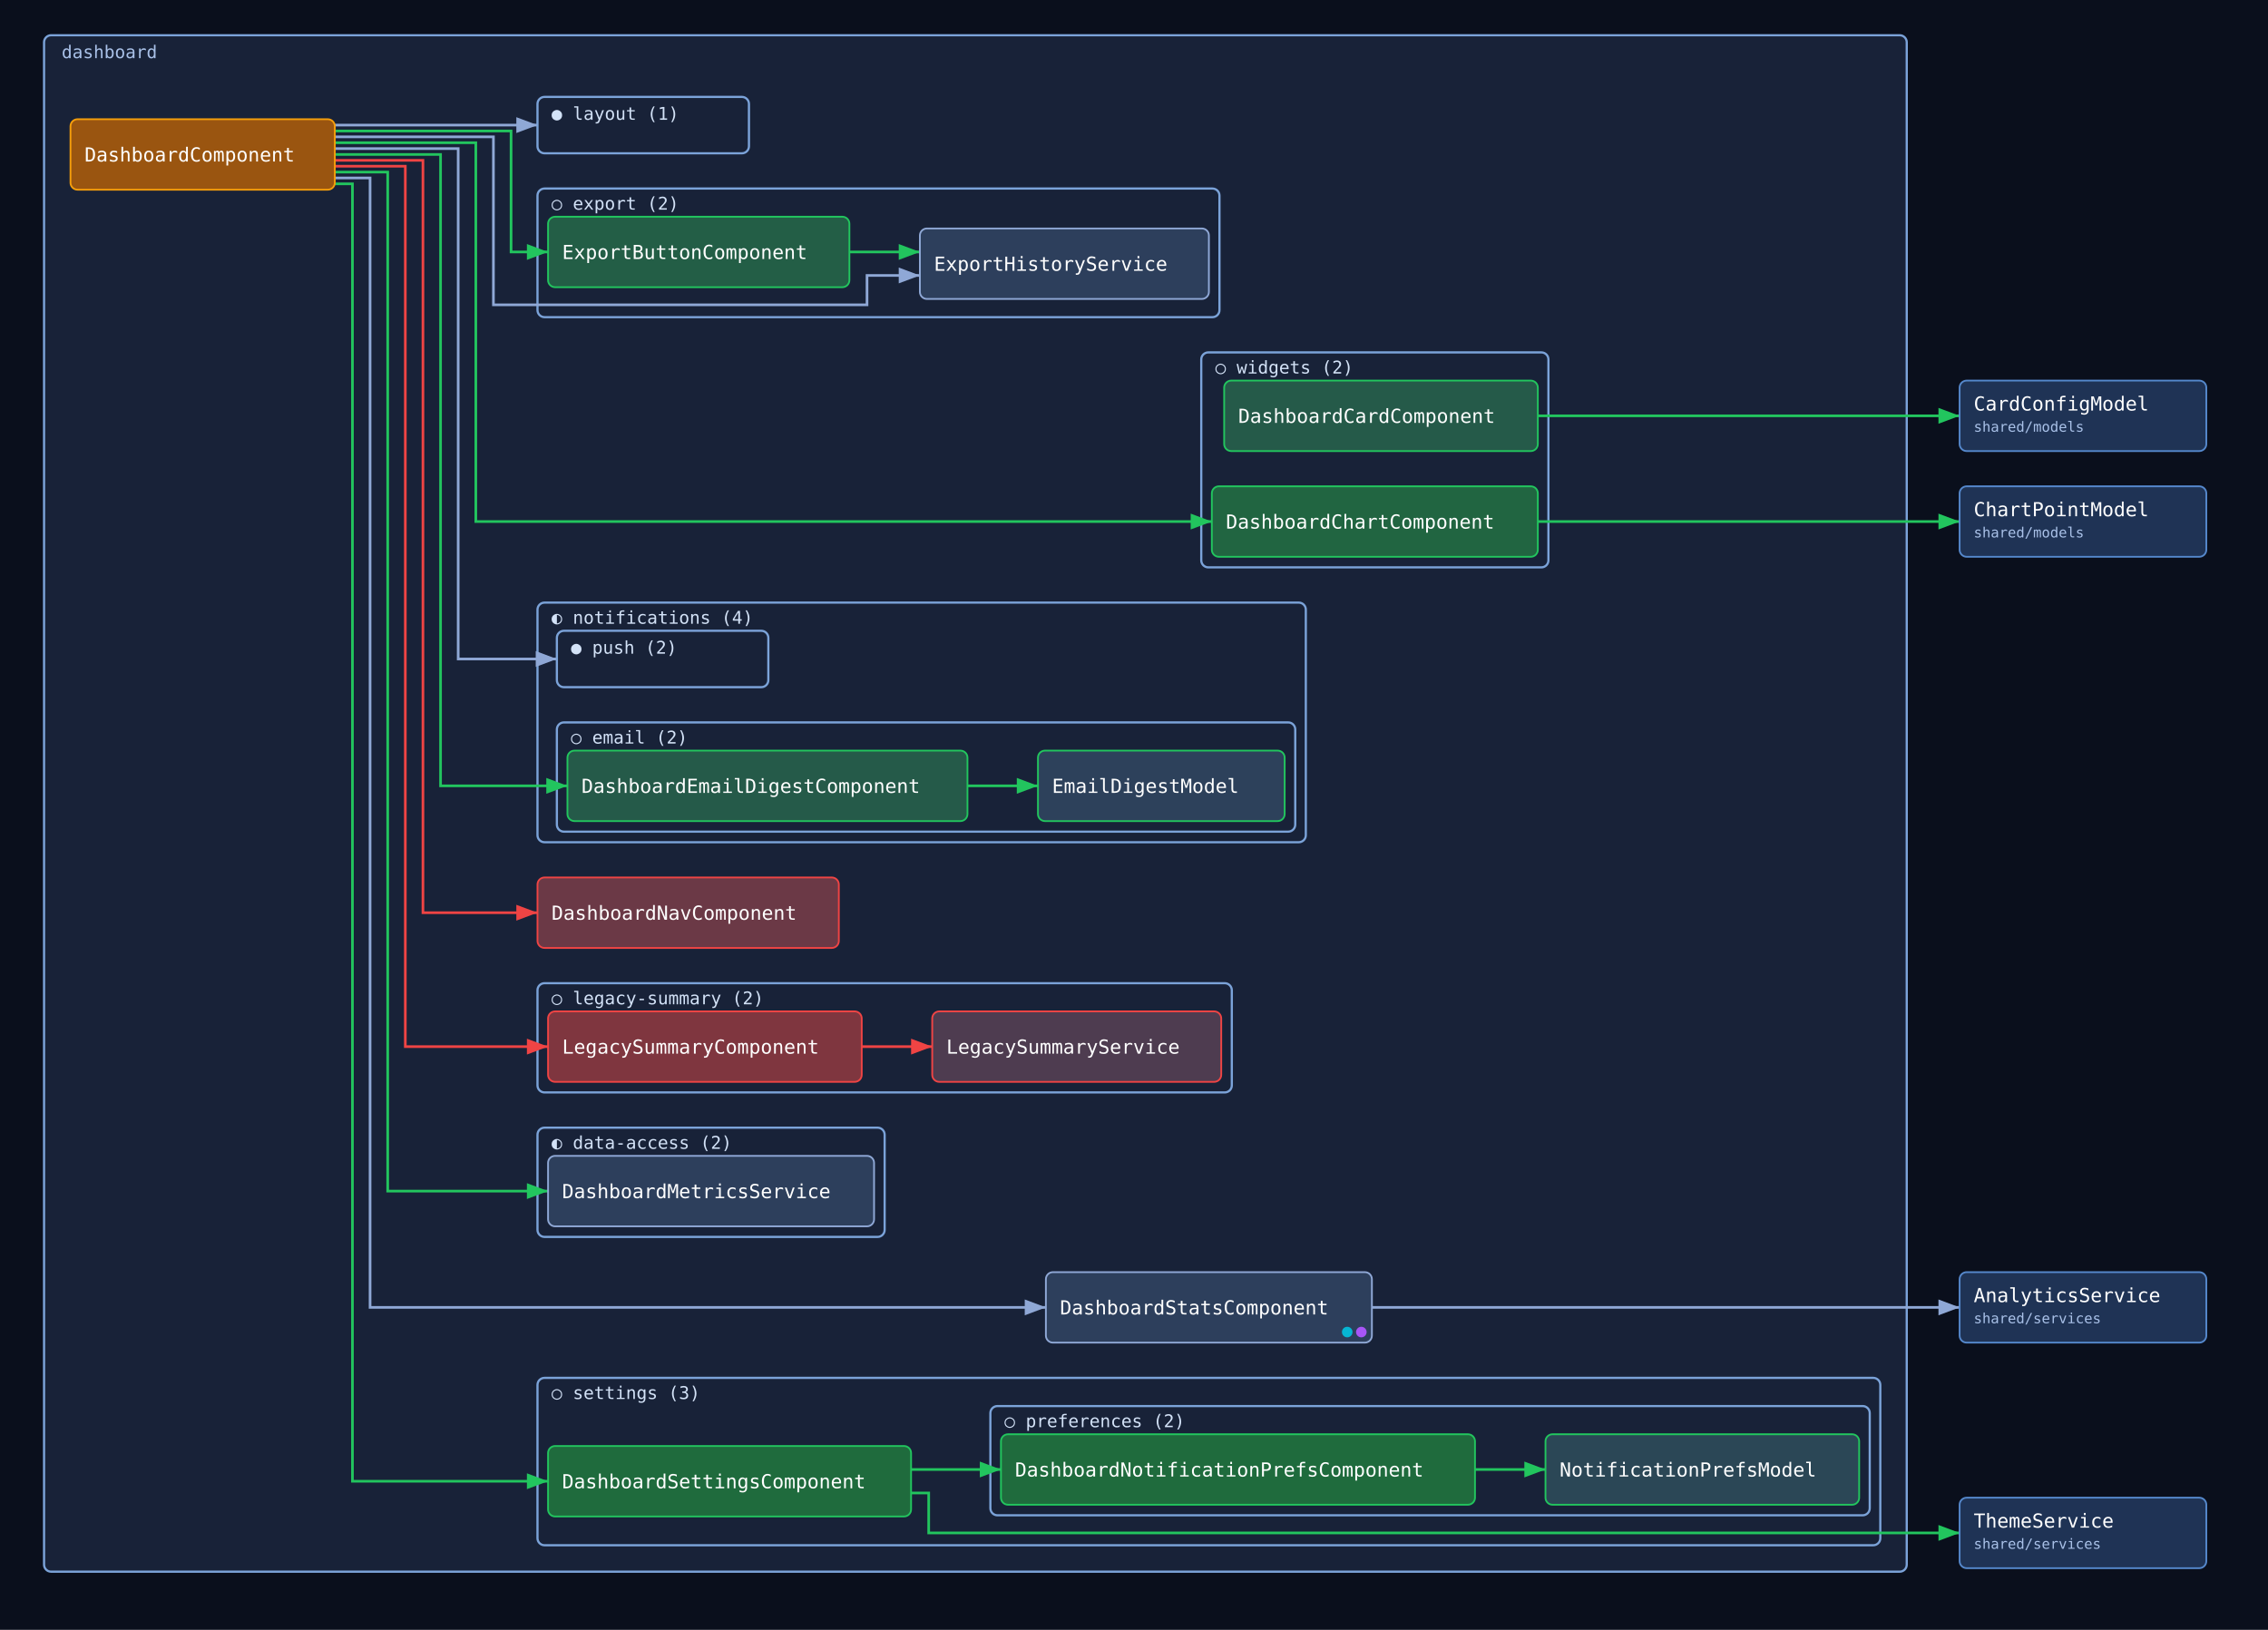
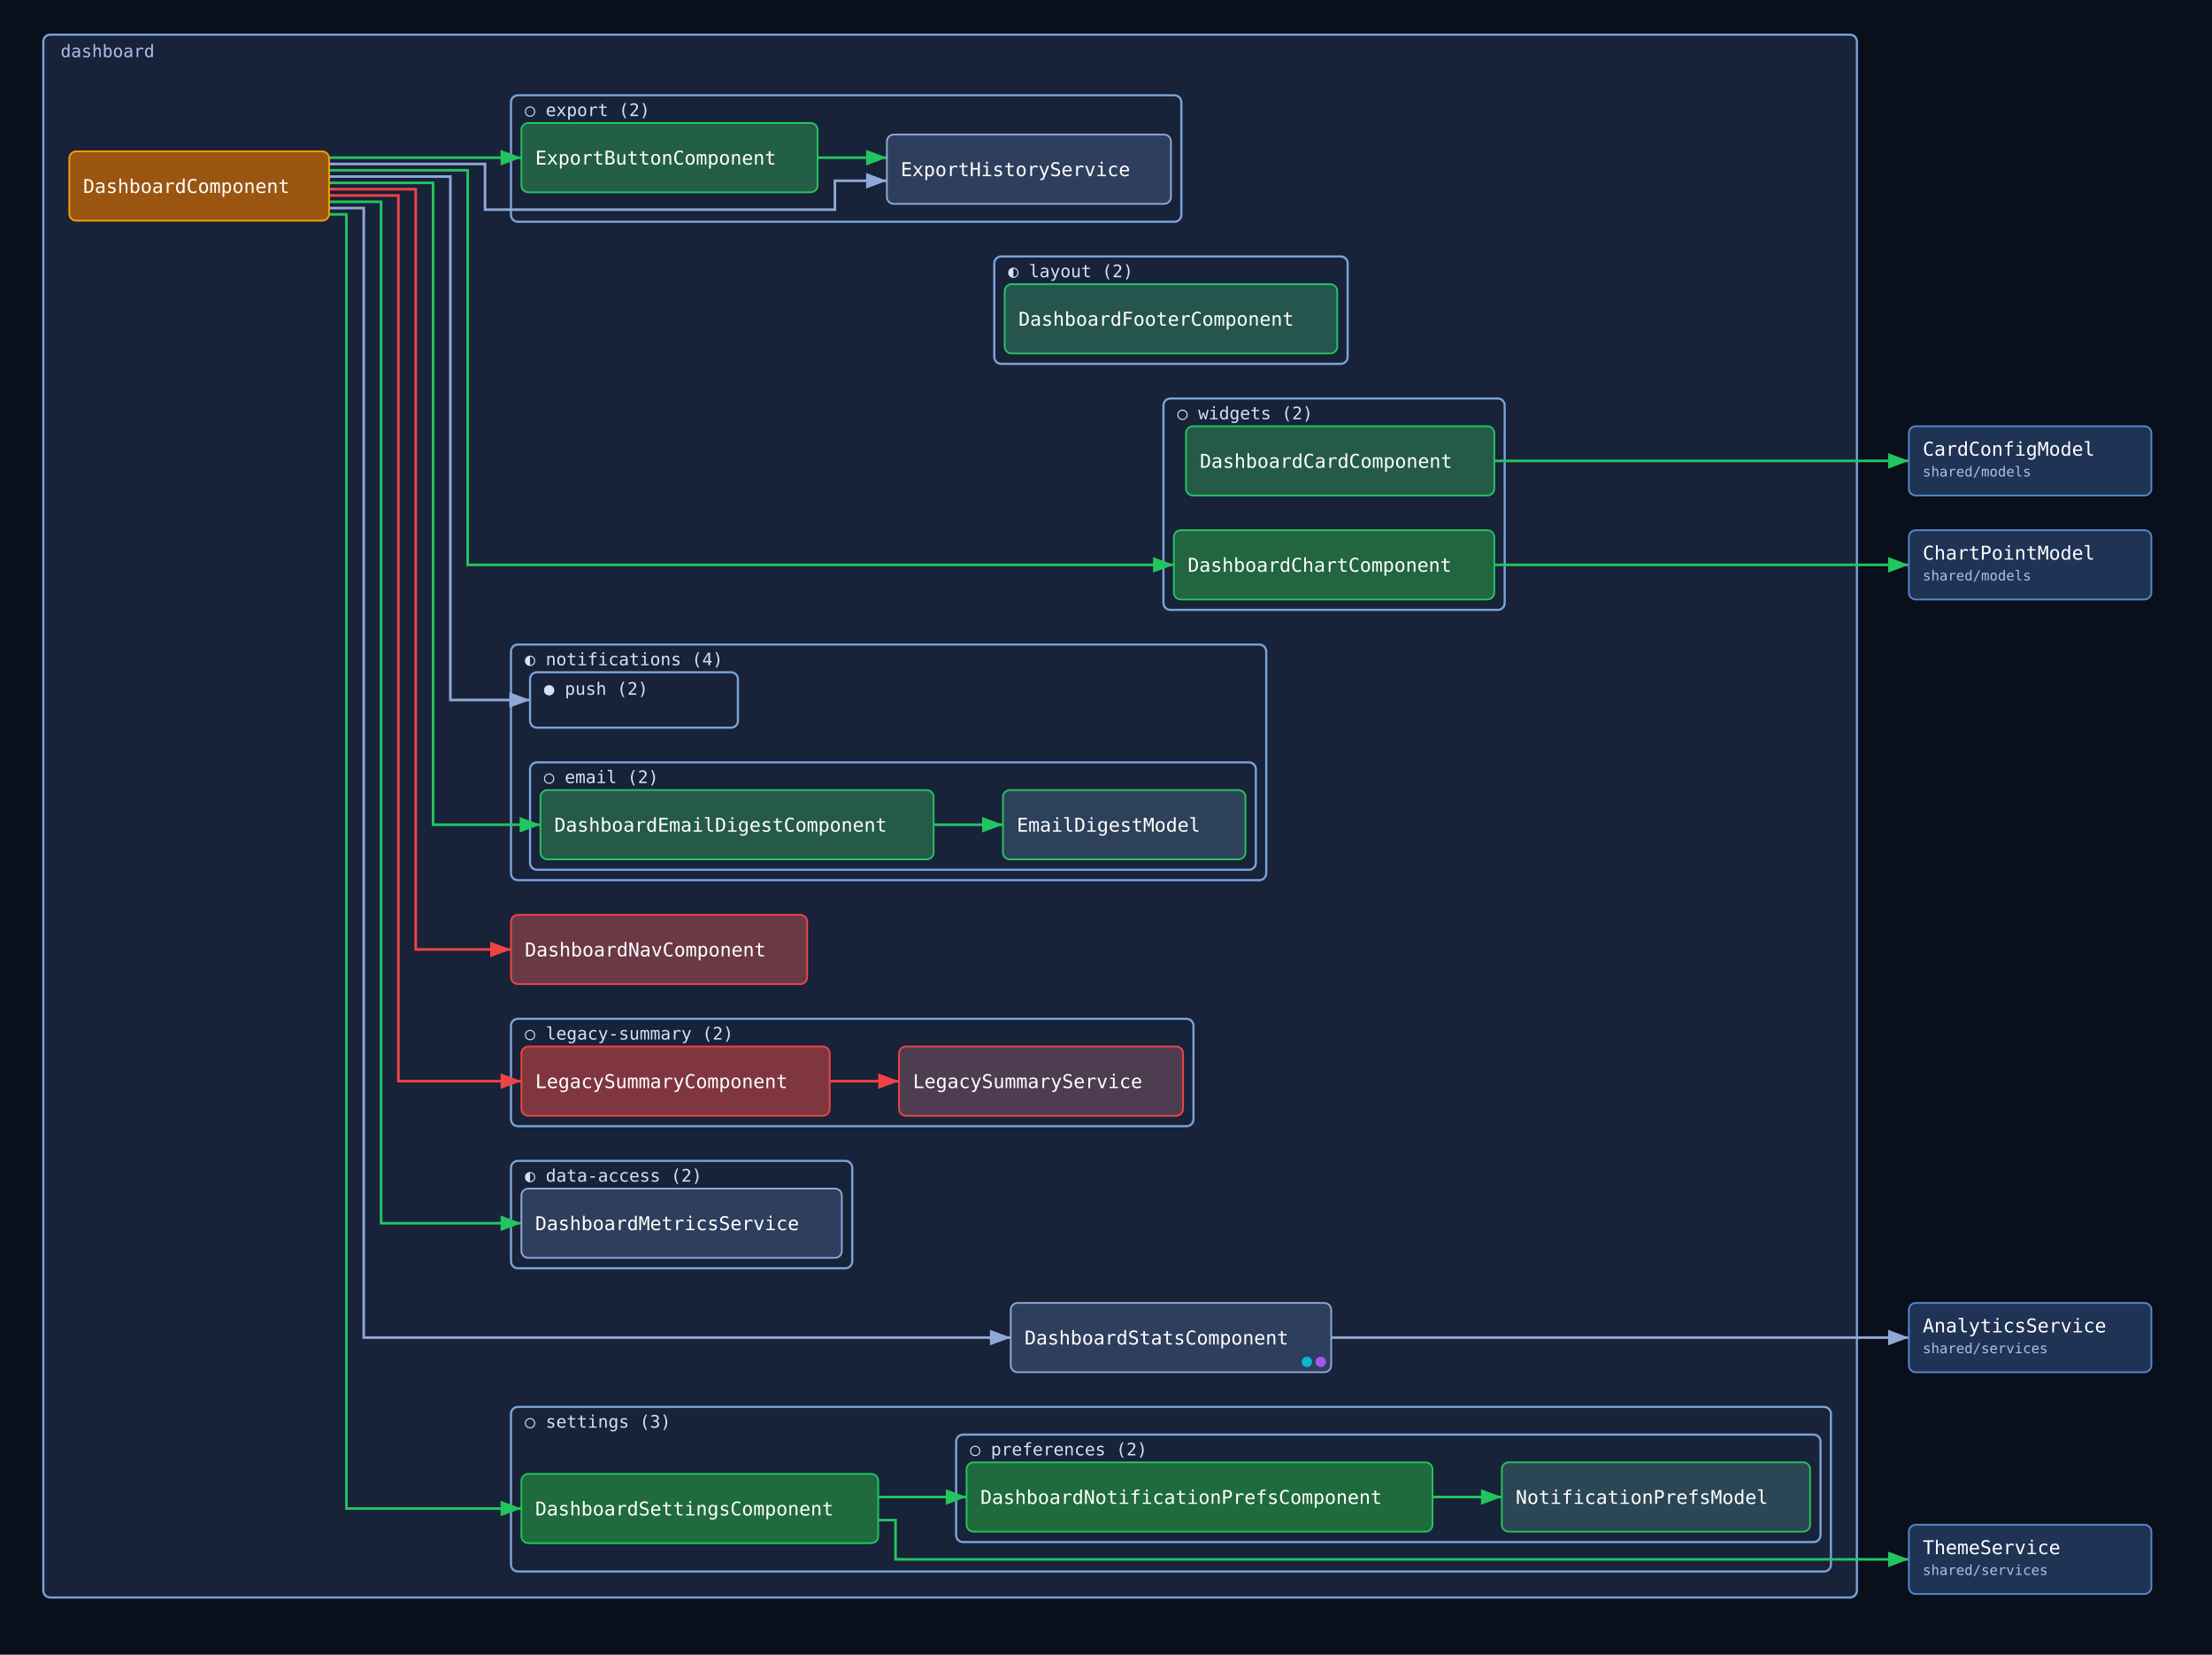
- <svg xmlns="http://www.w3.org/2000/svg" width="1287" height="925" viewBox="0 0 1287 925">
+ <svg xmlns="http://www.w3.org/2000/svg" width="1277" height="955" viewBox="0 0 1277 955">
  <defs>
    <marker id="arrow-added" markerWidth="8" markerHeight="6" refX="8" refY="3" orient="auto">
      <polygon points="0 0,8 3,0 6" fill="#22c55e" />
    </marker>
    <marker id="arrow-modified" markerWidth="8" markerHeight="6" refX="8" refY="3" orient="auto">
      <polygon points="0 0,8 3,0 6" fill="#f59e0b" />
    </marker>
    <marker id="arrow-removed" markerWidth="8" markerHeight="6" refX="8" refY="3" orient="auto">
      <polygon points="0 0,8 3,0 6" fill="#ef4444" />
    </marker>
    <marker id="arrow-unchanged" markerWidth="8" markerHeight="6" refX="8" refY="3" orient="auto">
      <polygon points="0 0,8 3,0 6" fill="#8fa8d6" />
    </marker>
  </defs>
-   <rect width="1287" height="925" fill="#0a0f1c" />
-   <rect x="25" y="20" width="1057" height="872" rx="4" fill="#182238" stroke="#7ba3d9" stroke-width="1.25" />
+   <rect width="1277" height="955" fill="#0a0f1c" />
+   <rect x="25" y="20" width="1047" height="902" rx="4" fill="#182238" stroke="#7ba3d9" stroke-width="1.25" />
  <text x="35" y="33" font-family="Fira Code, monospace" font-size="10" fill="#a9c1e8">dashboard</text>
  <g class="subdir-group">
-     <rect x="305" y="640" width="197" height="62" rx="4" fill="none" stroke="#7ba3d9" stroke-width="1.25" />
-     <text x="313" y="652" font-family="Fira Code, monospace" font-size="10" fill="#d3e2f7">◐ data-access (2)</text>
+     <rect x="295" y="670" width="197" height="62" rx="4" fill="none" stroke="#7ba3d9" stroke-width="1.25" />
+     <text x="303" y="682" font-family="Fira Code, monospace" font-size="10" fill="#d3e2f7">◐ data-access (2)</text>
  </g>
  <g class="subdir-group">
-     <rect x="305" y="107" width="387" height="73" rx="4" fill="none" stroke="#7ba3d9" stroke-width="1.25" />
-     <text x="313" y="119" font-family="Fira Code, monospace" font-size="10" fill="#d3e2f7">○ export (2)</text>
+     <rect x="295" y="55" width="387" height="73" rx="4" fill="none" stroke="#7ba3d9" stroke-width="1.25" />
+     <text x="303" y="67" font-family="Fira Code, monospace" font-size="10" fill="#d3e2f7">○ export (2)</text>
  </g>
  <g class="subdir-group">
-     <rect x="305" y="558" width="394" height="62" rx="4" fill="none" stroke="#7ba3d9" stroke-width="1.25" />
-     <text x="313" y="570" font-family="Fira Code, monospace" font-size="10" fill="#d3e2f7">○ legacy-summary (2)</text>
+     <rect x="574" y="148" width="204" height="62" rx="4" fill="none" stroke="#7ba3d9" stroke-width="1.25" />
+     <text x="582" y="160" font-family="Fira Code, monospace" font-size="10" fill="#d3e2f7">◐ layout (2)</text>
  </g>
  <g class="subdir-group">
-     <rect x="305" y="342" width="436" height="136" rx="4" fill="none" stroke="#7ba3d9" stroke-width="1.25" />
-     <text x="313" y="354" font-family="Fira Code, monospace" font-size="10" fill="#d3e2f7">◐ notifications (4)</text>
+     <rect x="295" y="588" width="394" height="62" rx="4" fill="none" stroke="#7ba3d9" stroke-width="1.25" />
+     <text x="303" y="600" font-family="Fira Code, monospace" font-size="10" fill="#d3e2f7">○ legacy-summary (2)</text>
  </g>
  <g class="subdir-group">
-     <rect x="316" y="410" width="419" height="62" rx="4" fill="none" stroke="#7ba3d9" stroke-width="1.25" />
-     <text x="324" y="422" font-family="Fira Code, monospace" font-size="10" fill="#d3e2f7">○ email (2)</text>
+     <rect x="295" y="372" width="436" height="136" rx="4" fill="none" stroke="#7ba3d9" stroke-width="1.25" />
+     <text x="303" y="384" font-family="Fira Code, monospace" font-size="10" fill="#d3e2f7">◐ notifications (4)</text>
  </g>
  <g class="subdir-group">
-     <rect x="305" y="782" width="762" height="95" rx="4" fill="none" stroke="#7ba3d9" stroke-width="1.25" />
-     <text x="313" y="794" font-family="Fira Code, monospace" font-size="10" fill="#d3e2f7">○ settings (3)</text>
+     <rect x="306" y="440" width="419" height="62" rx="4" fill="none" stroke="#7ba3d9" stroke-width="1.25" />
+     <text x="314" y="452" font-family="Fira Code, monospace" font-size="10" fill="#d3e2f7">○ email (2)</text>
  </g>
  <g class="subdir-group">
-     <rect x="562" y="798" width="499" height="62" rx="4" fill="none" stroke="#7ba3d9" stroke-width="1.25" />
-     <text x="570" y="810" font-family="Fira Code, monospace" font-size="10" fill="#d3e2f7">○ preferences (2)</text>
+     <rect x="295" y="812" width="762" height="95" rx="4" fill="none" stroke="#7ba3d9" stroke-width="1.25" />
+     <text x="303" y="824" font-family="Fira Code, monospace" font-size="10" fill="#d3e2f7">○ settings (3)</text>
  </g>
  <g class="subdir-group">
-     <rect x="681.667" y="200" width="197" height="122" rx="4" fill="none" stroke="#7ba3d9" stroke-width="1.25" />
-     <text x="689.667" y="212" font-family="Fira Code, monospace" font-size="10" fill="#d3e2f7">○ widgets (2)</text>
+     <rect x="552" y="828" width="499" height="62" rx="4" fill="none" stroke="#7ba3d9" stroke-width="1.25" />
+     <text x="560" y="840" font-family="Fira Code, monospace" font-size="10" fill="#d3e2f7">○ preferences (2)</text>
  </g>
-   <path data-from="src_app_features_dashboard_export_export_button_component" data-to="src_app_features_dashboard_export_export_history_service" d="M 482 143 L 522 143" fill="none" stroke="#22c55e" stroke-width="1.5" marker-end="url(#arrow-added)" />
-   <path data-from="src_app_features_dashboard_legacy_summary_legacy_summary_component" data-to="src_app_features_dashboard_legacy_summary_legacy_summary_service" d="M 489 594 L 529 594" fill="none" stroke="#ef4444" stroke-width="1.5" marker-end="url(#arrow-removed)" />
-   <path data-from="src_app_features_dashboard_notifications_email_dashboard_email_digest_component" data-to="src_app_features_dashboard_notifications_email_email_digest_model" d="M 549 446 L 589 446" fill="none" stroke="#22c55e" stroke-width="1.5" marker-end="url(#arrow-added)" />
-   <path data-from="src_app_features_dashboard_settings_preferences_dashboard_notification_prefs_component" data-to="src_app_features_dashboard_settings_preferences_notification_prefs_model" d="M 837 834 L 877 834" fill="none" stroke="#22c55e" stroke-width="1.5" marker-end="url(#arrow-added)" />
-   <path data-from="src_app_features_dashboard_settings_dashboard_settings_component" data-to="src_app_features_dashboard_settings_preferences_dashboard_notification_prefs_component" d="M 517 834 L 568 834" fill="none" stroke="#22c55e" stroke-width="1.5" marker-end="url(#arrow-added)" />
-   <path data-from="src_app_features_dashboard_dashboard_component" data-to="src_app_features_dashboard_dashboard_stats_component" d="M 190 101 L 210 101 L 210 742 L 593.5 742" fill="none" stroke="#8fa8d6" stroke-width="1.5" marker-end="url(#arrow-unchanged)" />
-   <path data-from="src_app_features_dashboard_dashboard_component" data-to="src_app_features_dashboard_data_access_dashboard_metrics_service" d="M 190 97.667 L 220 97.667 L 220 676 L 311 676" fill="none" stroke="#22c55e" stroke-width="1.5" marker-end="url(#arrow-added)" />
-   <path data-from="src_app_features_dashboard_dashboard_component" data-to="src_app_features_dashboard_export_export_button_component" d="M 190 74.333 L 290 74.333 L 290 143 L 311 143" fill="none" stroke="#22c55e" stroke-width="1.5" marker-end="url(#arrow-added)" />
-   <path data-from="src_app_features_dashboard_dashboard_component" data-to="src_app_features_dashboard_export_export_history_service" d="M 190 77.667 L 280 77.667 L 280 173 L 492 173 L 492 156.333 L 522 156.333" fill="none" stroke="#8fa8d6" stroke-width="1.5" marker-end="url(#arrow-unchanged)" />
-   <path data-from="src_app_features_dashboard_dashboard_component" data-to="stub_layout" d="M 190 71 L 305 71" fill="none" stroke="#8fa8d6" stroke-width="1.5" marker-end="url(#arrow-unchanged)" />
-   <path data-from="src_app_features_dashboard_dashboard_component" data-to="src_app_features_dashboard_notifications_email_dashboard_email_digest_component" d="M 190 87.667 L 250 87.667 L 250 446 L 322 446" fill="none" stroke="#22c55e" stroke-width="1.5" marker-end="url(#arrow-added)" />
-   <path data-from="src_app_features_dashboard_dashboard_component" data-to="stub_notifications_push" d="M 190 84.333 L 260 84.333 L 260 374 L 316 374" fill="none" stroke="#8fa8d6" stroke-width="1.5" marker-end="url(#arrow-unchanged)" />
-   <path data-from="src_app_features_dashboard_dashboard_component" data-to="src_app_features_dashboard_settings_dashboard_settings_component" d="M 190 104.333 L 200 104.333 L 200 840.667 L 311 840.667" fill="none" stroke="#22c55e" stroke-width="1.5" marker-end="url(#arrow-added)" />
-   <path data-from="src_app_features_dashboard_dashboard_component" data-to="src_app_features_dashboard_widgets_dashboard_chart_component" d="M 190 81 L 270 81 L 270 296 L 687.667 296" fill="none" stroke="#22c55e" stroke-width="1.5" marker-end="url(#arrow-added)" />
-   <path data-from="src_app_features_dashboard_dashboard_stats_component" data-to="src_app_shared_services_analytics_service" d="M 778.5 742 L 1112 742" fill="none" stroke="#8fa8d6" stroke-width="1.5" marker-end="url(#arrow-unchanged)" />
-   <path data-from="src_app_features_dashboard_settings_dashboard_settings_component" data-to="src_app_shared_services_theme_service" d="M 517 847.333 L 527 847.333 L 527 870 L 1112 870" fill="none" stroke="#22c55e" stroke-width="1.5" marker-end="url(#arrow-added)" />
-   <path data-from="src_app_features_dashboard_widgets_dashboard_card_component" data-to="src_app_shared_models_card_config_model" d="M 872.667 236 L 1112 236" fill="none" stroke="#22c55e" stroke-width="1.5" marker-end="url(#arrow-added)" />
-   <path data-from="src_app_features_dashboard_widgets_dashboard_chart_component" data-to="src_app_shared_models_chart_point_model" d="M 872.667 296 L 1112 296" fill="none" stroke="#22c55e" stroke-width="1.5" marker-end="url(#arrow-added)" />
-   <path data-from="src_app_features_dashboard_dashboard_component" data-to="src_app_features_dashboard_dashboard_nav_component" d="M 190 91 L 240 91 L 240 518 L 305 518" fill="none" stroke="#ef4444" stroke-width="1.5" marker-end="url(#arrow-removed)" />
-   <path data-from="src_app_features_dashboard_dashboard_component" data-to="src_app_features_dashboard_legacy_summary_legacy_summary_component" d="M 190 94.333 L 230 94.333 L 230 594 L 311 594" fill="none" stroke="#ef4444" stroke-width="1.5" marker-end="url(#arrow-removed)" />
+   <g class="subdir-group">
+     <rect x="671.667" y="230" width="197" height="122" rx="4" fill="none" stroke="#7ba3d9" stroke-width="1.25" />
+     <text x="679.667" y="242" font-family="Fira Code, monospace" font-size="10" fill="#d3e2f7">○ widgets (2)</text>
+   </g>
+   <path data-from="src_app_features_dashboard_export_export_button_component" data-to="src_app_features_dashboard_export_export_history_service" d="M 472 91 L 512 91" fill="none" stroke="#22c55e" stroke-width="1.5" marker-end="url(#arrow-added)" />
+   <path data-from="src_app_features_dashboard_legacy_summary_legacy_summary_component" data-to="src_app_features_dashboard_legacy_summary_legacy_summary_service" d="M 479 624 L 519 624" fill="none" stroke="#ef4444" stroke-width="1.5" marker-end="url(#arrow-removed)" />
+   <path data-from="src_app_features_dashboard_notifications_email_dashboard_email_digest_component" data-to="src_app_features_dashboard_notifications_email_email_digest_model" d="M 539 476 L 579 476" fill="none" stroke="#22c55e" stroke-width="1.5" marker-end="url(#arrow-added)" />
+   <path data-from="src_app_features_dashboard_settings_preferences_dashboard_notification_prefs_component" data-to="src_app_features_dashboard_settings_preferences_notification_prefs_model" d="M 827 864 L 867 864" fill="none" stroke="#22c55e" stroke-width="1.5" marker-end="url(#arrow-added)" />
+   <path data-from="src_app_features_dashboard_settings_dashboard_settings_component" data-to="src_app_features_dashboard_settings_preferences_dashboard_notification_prefs_component" d="M 507 864 L 558 864" fill="none" stroke="#22c55e" stroke-width="1.5" marker-end="url(#arrow-added)" />
+   <path data-from="src_app_features_dashboard_dashboard_component" data-to="src_app_features_dashboard_dashboard_stats_component" d="M 190 120.091 L 210 120.091 L 210 772 L 583.5 772" fill="none" stroke="#8fa8d6" stroke-width="1.5" marker-end="url(#arrow-unchanged)" />
+   <path data-from="src_app_features_dashboard_dashboard_component" data-to="src_app_features_dashboard_data_access_dashboard_metrics_service" d="M 190 116.455 L 220 116.455 L 220 706 L 301 706" fill="none" stroke="#22c55e" stroke-width="1.5" marker-end="url(#arrow-added)" />
+   <path data-from="src_app_features_dashboard_dashboard_component" data-to="src_app_features_dashboard_export_export_button_component" d="M 190 91 L 301 91" fill="none" stroke="#22c55e" stroke-width="1.5" marker-end="url(#arrow-added)" />
+   <path data-from="src_app_features_dashboard_dashboard_component" data-to="src_app_features_dashboard_export_export_history_service" d="M 190 94.636 L 280 94.636 L 280 121 L 482 121 L 482 104.333 L 512 104.333" fill="none" stroke="#8fa8d6" stroke-width="1.5" marker-end="url(#arrow-unchanged)" />
+   <path data-from="src_app_features_dashboard_dashboard_component" data-to="src_app_features_dashboard_notifications_email_dashboard_email_digest_component" d="M 190 105.545 L 250 105.545 L 250 476 L 312 476" fill="none" stroke="#22c55e" stroke-width="1.5" marker-end="url(#arrow-added)" />
+   <path data-from="src_app_features_dashboard_dashboard_component" data-to="stub_notifications_push" d="M 190 101.909 L 260 101.909 L 260 404 L 306 404" fill="none" stroke="#8fa8d6" stroke-width="1.5" marker-end="url(#arrow-unchanged)" />
+   <path data-from="src_app_features_dashboard_dashboard_component" data-to="src_app_features_dashboard_settings_dashboard_settings_component" d="M 190 123.727 L 200 123.727 L 200 870.667 L 301 870.667" fill="none" stroke="#22c55e" stroke-width="1.5" marker-end="url(#arrow-added)" />
+   <path data-from="src_app_features_dashboard_dashboard_component" data-to="src_app_features_dashboard_widgets_dashboard_chart_component" d="M 190 98.273 L 270 98.273 L 270 326 L 677.667 326" fill="none" stroke="#22c55e" stroke-width="1.5" marker-end="url(#arrow-added)" />
+   <path data-from="src_app_features_dashboard_dashboard_stats_component" data-to="src_app_shared_services_analytics_service" d="M 768.5 772 L 1102 772" fill="none" stroke="#8fa8d6" stroke-width="1.5" marker-end="url(#arrow-unchanged)" />
+   <path data-from="src_app_features_dashboard_settings_dashboard_settings_component" data-to="src_app_shared_services_theme_service" d="M 507 877.333 L 517 877.333 L 517 900 L 1102 900" fill="none" stroke="#22c55e" stroke-width="1.5" marker-end="url(#arrow-added)" />
+   <path data-from="src_app_features_dashboard_widgets_dashboard_card_component" data-to="src_app_shared_models_card_config_model" d="M 862.667 266 L 1102 266" fill="none" stroke="#22c55e" stroke-width="1.5" marker-end="url(#arrow-added)" />
+   <path data-from="src_app_features_dashboard_widgets_dashboard_chart_component" data-to="src_app_shared_models_chart_point_model" d="M 862.667 326 L 1102 326" fill="none" stroke="#22c55e" stroke-width="1.5" marker-end="url(#arrow-added)" />
+   <path data-from="src_app_features_dashboard_dashboard_component" data-to="src_app_features_dashboard_dashboard_nav_component" d="M 190 109.182 L 240 109.182 L 240 548 L 295 548" fill="none" stroke="#ef4444" stroke-width="1.5" marker-end="url(#arrow-removed)" />
+   <path data-from="src_app_features_dashboard_dashboard_component" data-to="src_app_features_dashboard_legacy_summary_legacy_summary_component" d="M 190 112.818 L 230 112.818 L 230 624 L 301 624" fill="none" stroke="#ef4444" stroke-width="1.5" marker-end="url(#arrow-removed)" />
  <g class="node-group" data-id="src_app_features_dashboard_dashboard_stats_component">
-     <rect x="593.5" y="722" width="185" height="40" rx="4" fill="#2d3f5c" stroke="#8fa8d6" stroke-width="1" />
-     <text x="601.5" y="746" font-family="Fira Code, monospace" font-size="11" fill="#ffffff">DashboardStatsComponent</text>
-     <circle cx="772.5" cy="756" r="3" fill="#a855f7" />
-     <circle cx="764.5" cy="756" r="3" fill="#06b6d4" />
+     <rect x="583.5" y="752" width="185" height="40" rx="4" fill="#2d3f5c" stroke="#8fa8d6" stroke-width="1" />
+     <text x="591.5" y="776" font-family="Fira Code, monospace" font-size="11" fill="#ffffff">DashboardStatsComponent</text>
+     <circle cx="762.5" cy="786" r="3" fill="#a855f7" />
+     <circle cx="754.5" cy="786" r="3" fill="#06b6d4" />
  </g>
  <g class="node-group" data-id="src_app_features_dashboard_dashboard_component">
-     <rect x="40" y="67.667" width="150" height="40" rx="4" fill="#9a5510" stroke="#f59e0b" stroke-width="1" />
-     <text x="48" y="91.667" font-family="Fira Code, monospace" font-size="11" fill="#ffffff">DashboardComponent</text>
+     <rect x="40" y="87.364" width="150" height="40" rx="4" fill="#9a5510" stroke="#f59e0b" stroke-width="1" />
+     <text x="48" y="111.364" font-family="Fira Code, monospace" font-size="11" fill="#ffffff">DashboardComponent</text>
  </g>
  <g class="node-group" data-id="src_app_features_dashboard_dashboard_nav_component">
-     <rect x="305" y="498" width="171" height="40" rx="4" fill="#6b3946" stroke="#ef4444" stroke-width="1" />
-     <text x="313" y="522" font-family="Fira Code, monospace" font-size="11" fill="#ffffff">DashboardNavComponent</text>
-   </g>
-   <g class="node-group" data-id="stub_layout">
-     <rect x="305" y="55" width="120" height="32" rx="4" fill="#182238" stroke="#7ba3d9" stroke-width="1.25" />
-     <text x="313" y="68" font-family="Fira Code, monospace" font-size="10" fill="#d3e2f7">● layout (1)</text>
+     <rect x="295" y="528" width="171" height="40" rx="4" fill="#6b3946" stroke="#ef4444" stroke-width="1" />
+     <text x="303" y="552" font-family="Fira Code, monospace" font-size="11" fill="#ffffff">DashboardNavComponent</text>
  </g>
  <g class="node-group" data-id="src_app_shared_services_analytics_service">
-     <rect x="1112" y="722" width="140" height="40" rx="4" fill="#1f3355" stroke="#5588cc" stroke-width="1" />
-     <text x="1120" y="739" font-family="Fira Code, monospace" font-size="11" fill="#ffffff">AnalyticsService</text>
-     <text x="1120" y="751" font-family="Fira Code, monospace" font-size="8" fill="#a9c1e8">shared/services</text>
+     <rect x="1102" y="752" width="140" height="40" rx="4" fill="#1f3355" stroke="#5588cc" stroke-width="1" />
+     <text x="1110" y="769" font-family="Fira Code, monospace" font-size="11" fill="#ffffff">AnalyticsService</text>
+     <text x="1110" y="781" font-family="Fira Code, monospace" font-size="8" fill="#a9c1e8">shared/services</text>
  </g>
  <g class="node-group" data-id="src_app_shared_services_theme_service">
-     <rect x="1112" y="850" width="140" height="40" rx="4" fill="#1f3355" stroke="#5588cc" stroke-width="1" />
-     <text x="1120" y="867" font-family="Fira Code, monospace" font-size="11" fill="#ffffff">ThemeService</text>
-     <text x="1120" y="879" font-family="Fira Code, monospace" font-size="8" fill="#a9c1e8">shared/services</text>
+     <rect x="1102" y="880" width="140" height="40" rx="4" fill="#1f3355" stroke="#5588cc" stroke-width="1" />
+     <text x="1110" y="897" font-family="Fira Code, monospace" font-size="11" fill="#ffffff">ThemeService</text>
+     <text x="1110" y="909" font-family="Fira Code, monospace" font-size="8" fill="#a9c1e8">shared/services</text>
  </g>
  <g class="node-group" data-id="src_app_shared_models_card_config_model">
-     <rect x="1112" y="216" width="140" height="40" rx="4" fill="#1f3355" stroke="#5588cc" stroke-width="1" />
-     <text x="1120" y="233" font-family="Fira Code, monospace" font-size="11" fill="#ffffff">CardConfigModel</text>
-     <text x="1120" y="245" font-family="Fira Code, monospace" font-size="8" fill="#a9c1e8">shared/models</text>
+     <rect x="1102" y="246" width="140" height="40" rx="4" fill="#1f3355" stroke="#5588cc" stroke-width="1" />
+     <text x="1110" y="263" font-family="Fira Code, monospace" font-size="11" fill="#ffffff">CardConfigModel</text>
+     <text x="1110" y="275" font-family="Fira Code, monospace" font-size="8" fill="#a9c1e8">shared/models</text>
  </g>
  <g class="node-group" data-id="src_app_shared_models_chart_point_model">
-     <rect x="1112" y="276" width="140" height="40" rx="4" fill="#1f3355" stroke="#5588cc" stroke-width="1" />
-     <text x="1120" y="293" font-family="Fira Code, monospace" font-size="11" fill="#ffffff">ChartPointModel</text>
-     <text x="1120" y="305" font-family="Fira Code, monospace" font-size="8" fill="#a9c1e8">shared/models</text>
+     <rect x="1102" y="306" width="140" height="40" rx="4" fill="#1f3355" stroke="#5588cc" stroke-width="1" />
+     <text x="1110" y="323" font-family="Fira Code, monospace" font-size="11" fill="#ffffff">ChartPointModel</text>
+     <text x="1110" y="335" font-family="Fira Code, monospace" font-size="8" fill="#a9c1e8">shared/models</text>
  </g>
  <g class="node-group" data-id="src_app_features_dashboard_data_access_dashboard_metrics_service">
-     <rect x="311" y="656" width="185" height="40" rx="4" fill="#2d3f5c" stroke="#8fa8d6" stroke-width="1" />
-     <text x="319" y="680" font-family="Fira Code, monospace" font-size="11" fill="#ffffff">DashboardMetricsService</text>
+     <rect x="301" y="686" width="185" height="40" rx="4" fill="#2d3f5c" stroke="#8fa8d6" stroke-width="1" />
+     <text x="309" y="710" font-family="Fira Code, monospace" font-size="11" fill="#ffffff">DashboardMetricsService</text>
  </g>
  <g class="node-group" data-id="src_app_features_dashboard_export_export_button_component">
-     <rect x="311" y="123" width="171" height="40" rx="4" fill="#235e46" stroke="#22c55e" stroke-width="1" />
-     <text x="319" y="147" font-family="Fira Code, monospace" font-size="11" fill="#ffffff">ExportButtonComponent</text>
+     <rect x="301" y="71" width="171" height="40" rx="4" fill="#235e46" stroke="#22c55e" stroke-width="1" />
+     <text x="309" y="95" font-family="Fira Code, monospace" font-size="11" fill="#ffffff">ExportButtonComponent</text>
  </g>
  <g class="node-group" data-id="src_app_features_dashboard_export_export_history_service">
-     <rect x="522" y="129.667" width="164" height="40" rx="4" fill="#2d3f5c" stroke="#8fa8d6" stroke-width="1" />
-     <text x="530" y="153.667" font-family="Fira Code, monospace" font-size="11" fill="#ffffff">ExportHistoryService</text>
+     <rect x="512" y="77.667" width="164" height="40" rx="4" fill="#2d3f5c" stroke="#8fa8d6" stroke-width="1" />
+     <text x="520" y="101.667" font-family="Fira Code, monospace" font-size="11" fill="#ffffff">ExportHistoryService</text>
+   </g>
+   <g class="node-group" data-id="src_app_features_dashboard_layout_dashboard_footer_component">
+     <rect x="580" y="164" width="192" height="40" rx="4" fill="#26554d" stroke="#22c55e" stroke-width="1" />
+     <text x="588" y="188" font-family="Fira Code, monospace" font-size="11" fill="#ffffff">DashboardFooterComponent</text>
  </g>
  <g class="node-group" data-id="src_app_features_dashboard_legacy_summary_legacy_summary_component">
-     <rect x="311" y="574" width="178" height="40" rx="4" fill="#7f363f" stroke="#ef4444" stroke-width="1" />
-     <text x="319" y="598" font-family="Fira Code, monospace" font-size="11" fill="#ffffff">LegacySummaryComponent</text>
+     <rect x="301" y="604" width="178" height="40" rx="4" fill="#7f363f" stroke="#ef4444" stroke-width="1" />
+     <text x="309" y="628" font-family="Fira Code, monospace" font-size="11" fill="#ffffff">LegacySummaryComponent</text>
  </g>
  <g class="node-group" data-id="src_app_features_dashboard_legacy_summary_legacy_summary_service">
-     <rect x="529" y="574" width="164" height="40" rx="4" fill="#4e3c50" stroke="#ef4444" stroke-width="1" />
-     <text x="537" y="598" font-family="Fira Code, monospace" font-size="11" fill="#ffffff">LegacySummaryService</text>
+     <rect x="519" y="604" width="164" height="40" rx="4" fill="#4e3c50" stroke="#ef4444" stroke-width="1" />
+     <text x="527" y="628" font-family="Fira Code, monospace" font-size="11" fill="#ffffff">LegacySummaryService</text>
  </g>
  <g class="node-group" data-id="stub_notifications_push">
-     <rect x="316" y="358" width="120" height="32" rx="4" fill="#182238" stroke="#7ba3d9" stroke-width="1.25" />
-     <text x="324" y="371" font-family="Fira Code, monospace" font-size="10" fill="#d3e2f7">● push (2)</text>
+     <rect x="306" y="388" width="120" height="32" rx="4" fill="#182238" stroke="#7ba3d9" stroke-width="1.25" />
+     <text x="314" y="401" font-family="Fira Code, monospace" font-size="10" fill="#d3e2f7">● push (2)</text>
  </g>
  <g class="node-group" data-id="src_app_features_dashboard_notifications_email_dashboard_email_digest_component">
-     <rect x="322" y="426" width="227" height="40" rx="4" fill="#255a49" stroke="#22c55e" stroke-width="1" />
-     <text x="330" y="450" font-family="Fira Code, monospace" font-size="11" fill="#ffffff">DashboardEmailDigestComponent</text>
+     <rect x="312" y="456" width="227" height="40" rx="4" fill="#255a49" stroke="#22c55e" stroke-width="1" />
+     <text x="320" y="480" font-family="Fira Code, monospace" font-size="11" fill="#ffffff">DashboardEmailDigestComponent</text>
  </g>
  <g class="node-group" data-id="src_app_features_dashboard_notifications_email_email_digest_model">
-     <rect x="589" y="426" width="140" height="40" rx="4" fill="#2d415b" stroke="#22c55e" stroke-width="1" />
-     <text x="597" y="450" font-family="Fira Code, monospace" font-size="11" fill="#ffffff">EmailDigestModel</text>
+     <rect x="579" y="456" width="140" height="40" rx="4" fill="#2d415b" stroke="#22c55e" stroke-width="1" />
+     <text x="587" y="480" font-family="Fira Code, monospace" font-size="11" fill="#ffffff">EmailDigestModel</text>
  </g>
  <g class="node-group" data-id="src_app_features_dashboard_settings_dashboard_settings_component">
-     <rect x="311" y="820.667" width="206" height="40" rx="4" fill="#1f6b3d" stroke="#22c55e" stroke-width="1" />
-     <text x="319" y="844.667" font-family="Fira Code, monospace" font-size="11" fill="#ffffff">DashboardSettingsComponent</text>
+     <rect x="301" y="850.667" width="206" height="40" rx="4" fill="#1f6b3d" stroke="#22c55e" stroke-width="1" />
+     <text x="309" y="874.667" font-family="Fira Code, monospace" font-size="11" fill="#ffffff">DashboardSettingsComponent</text>
  </g>
  <g class="node-group" data-id="src_app_features_dashboard_settings_preferences_dashboard_notification_prefs_component">
-     <rect x="568" y="814" width="269" height="40" rx="4" fill="#1f6b3d" stroke="#22c55e" stroke-width="1" />
-     <text x="576" y="838" font-family="Fira Code, monospace" font-size="11" fill="#ffffff">DashboardNotificationPrefsComponent</text>
+     <rect x="558" y="844" width="269" height="40" rx="4" fill="#1f6b3d" stroke="#22c55e" stroke-width="1" />
+     <text x="566" y="868" font-family="Fira Code, monospace" font-size="11" fill="#ffffff">DashboardNotificationPrefsComponent</text>
  </g>
  <g class="node-group" data-id="src_app_features_dashboard_settings_preferences_notification_prefs_model">
-     <rect x="877" y="814" width="178" height="40" rx="4" fill="#2b4756" stroke="#22c55e" stroke-width="1" />
-     <text x="885" y="838" font-family="Fira Code, monospace" font-size="11" fill="#ffffff">NotificationPrefsModel</text>
+     <rect x="867" y="844" width="178" height="40" rx="4" fill="#2b4756" stroke="#22c55e" stroke-width="1" />
+     <text x="875" y="868" font-family="Fira Code, monospace" font-size="11" fill="#ffffff">NotificationPrefsModel</text>
  </g>
  <g class="node-group" data-id="src_app_features_dashboard_widgets_dashboard_card_component">
-     <rect x="694.667" y="216" width="178" height="40" rx="4" fill="#255a49" stroke="#22c55e" stroke-width="1" />
-     <text x="702.667" y="240" font-family="Fira Code, monospace" font-size="11" fill="#ffffff">DashboardCardComponent</text>
+     <rect x="684.667" y="246" width="178" height="40" rx="4" fill="#255a49" stroke="#22c55e" stroke-width="1" />
+     <text x="692.667" y="270" font-family="Fira Code, monospace" font-size="11" fill="#ffffff">DashboardCardComponent</text>
  </g>
  <g class="node-group" data-id="src_app_features_dashboard_widgets_dashboard_chart_component">
-     <rect x="687.667" y="276" width="185" height="40" rx="4" fill="#216541" stroke="#22c55e" stroke-width="1" />
-     <text x="695.667" y="300" font-family="Fira Code, monospace" font-size="11" fill="#ffffff">DashboardChartComponent</text>
+     <rect x="677.667" y="306" width="185" height="40" rx="4" fill="#216541" stroke="#22c55e" stroke-width="1" />
+     <text x="685.667" y="330" font-family="Fira Code, monospace" font-size="11" fill="#ffffff">DashboardChartComponent</text>
  </g>
</svg>
